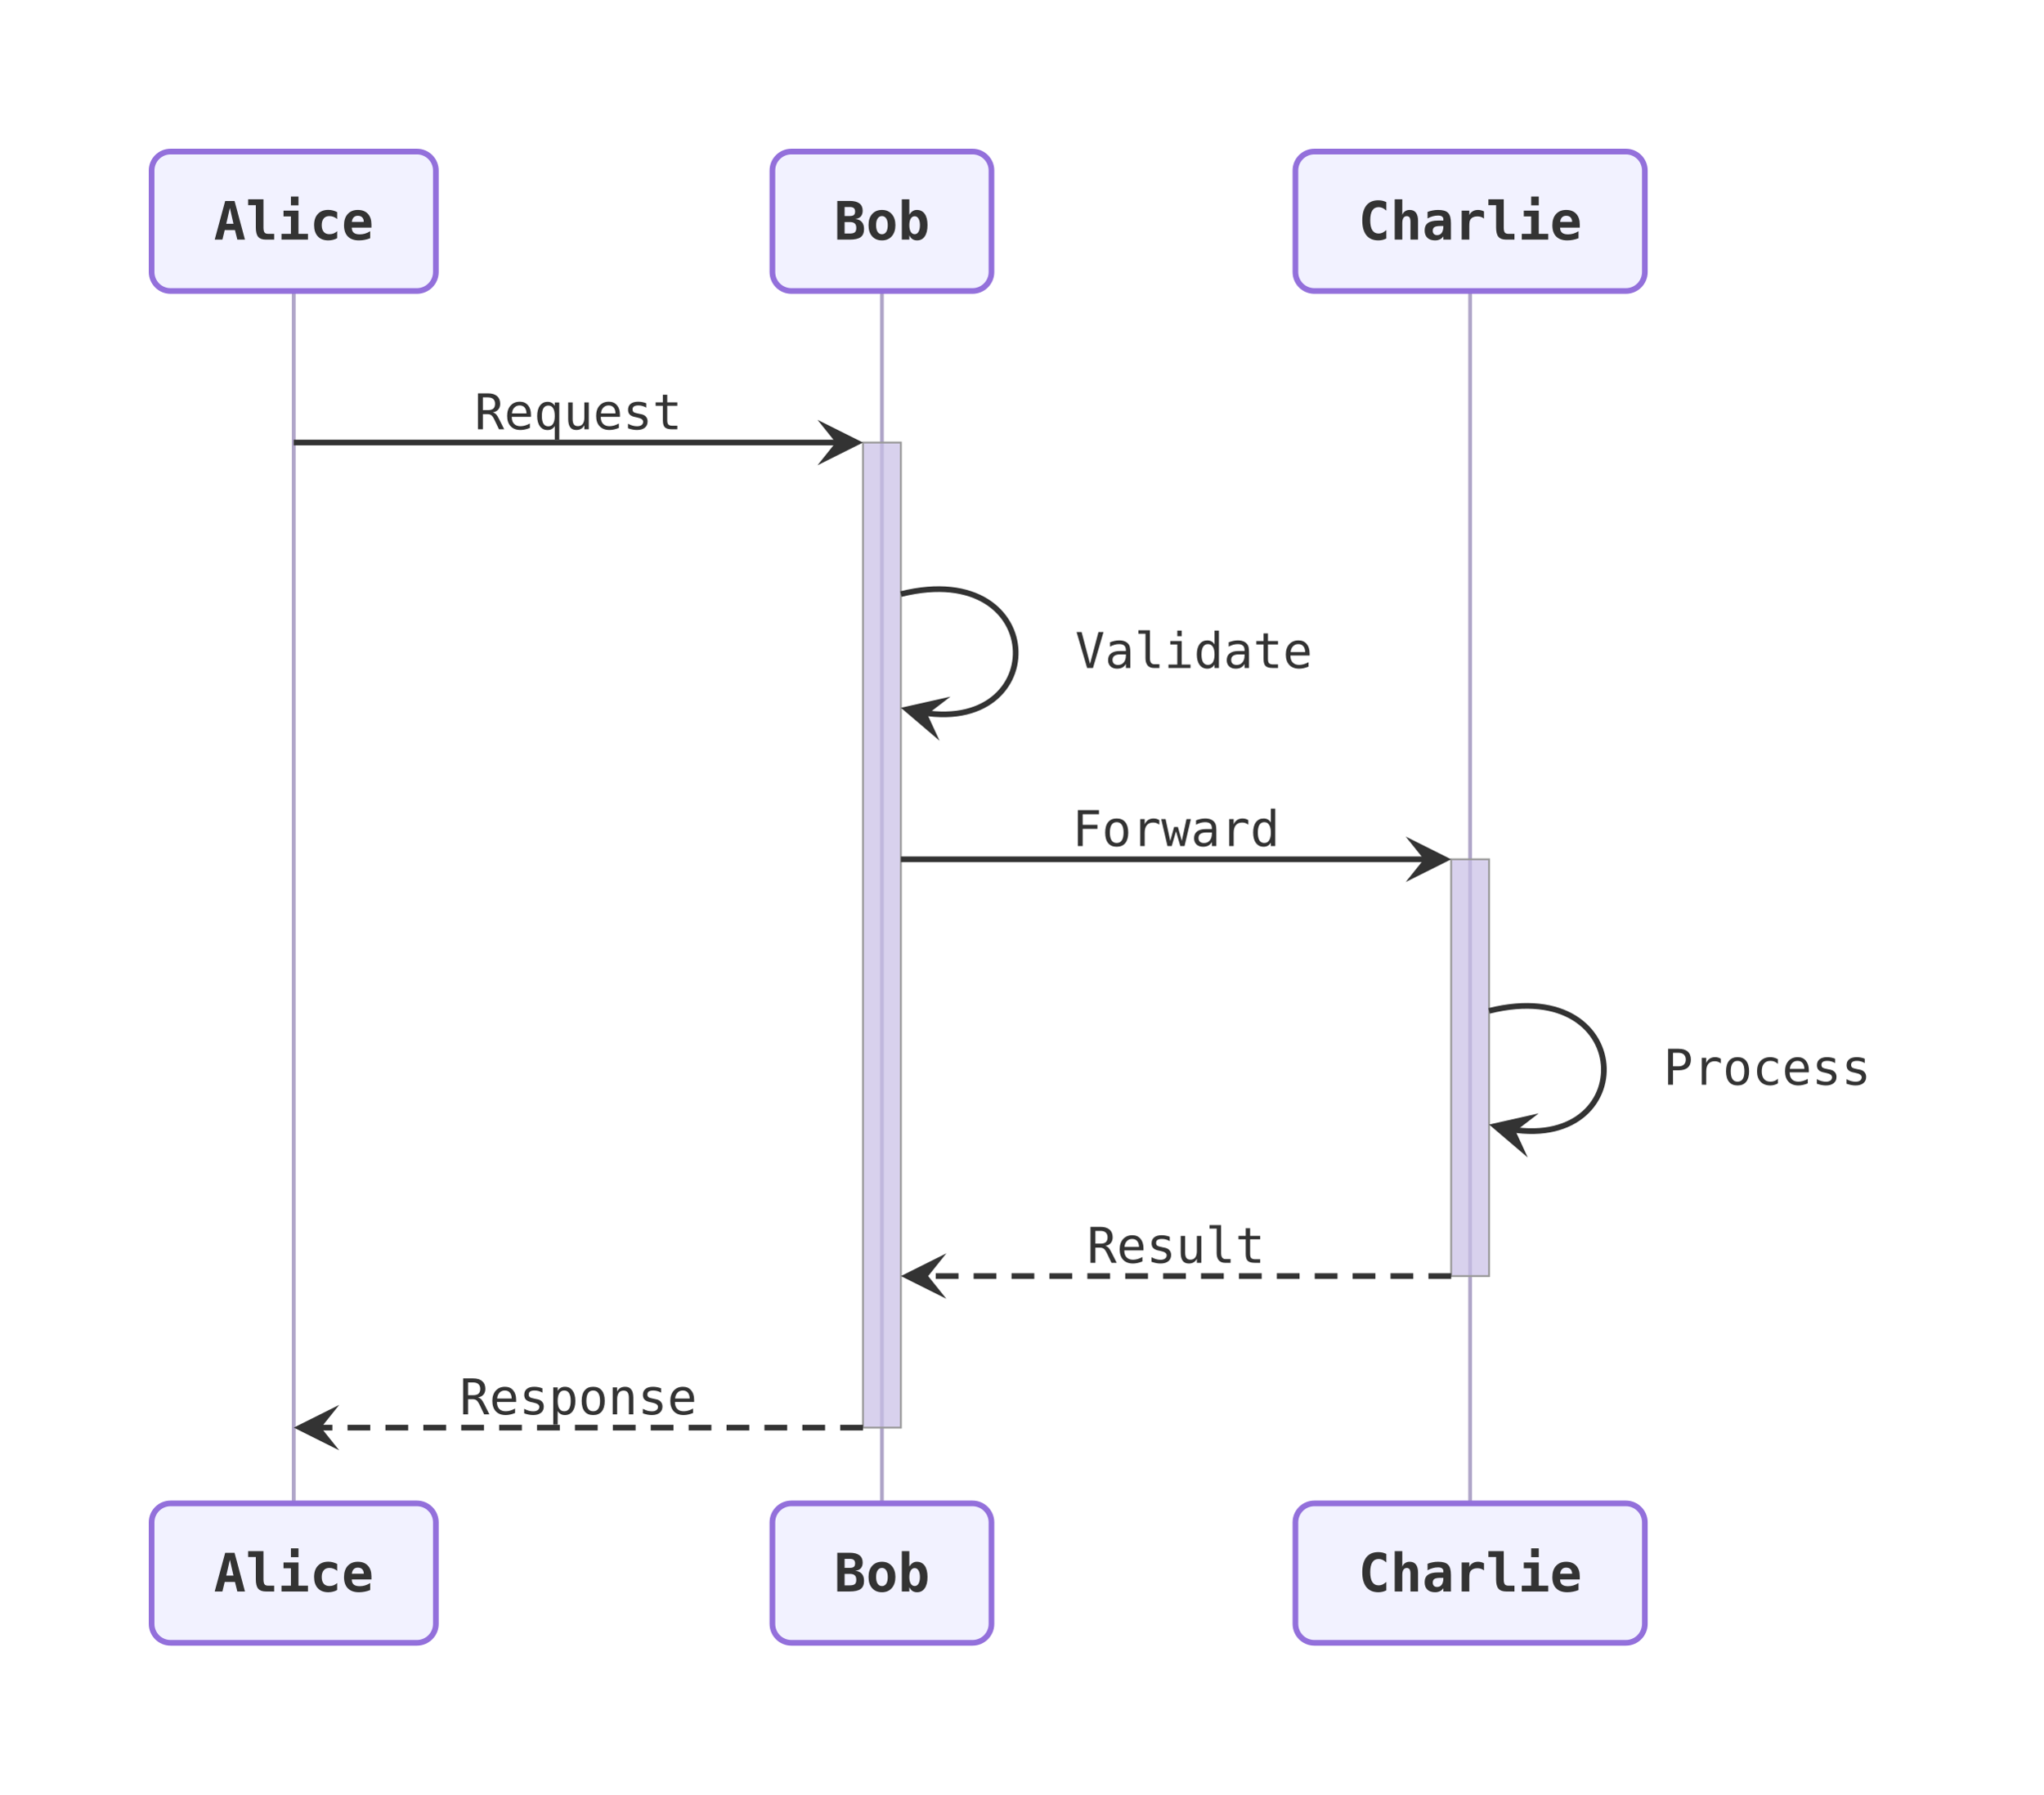
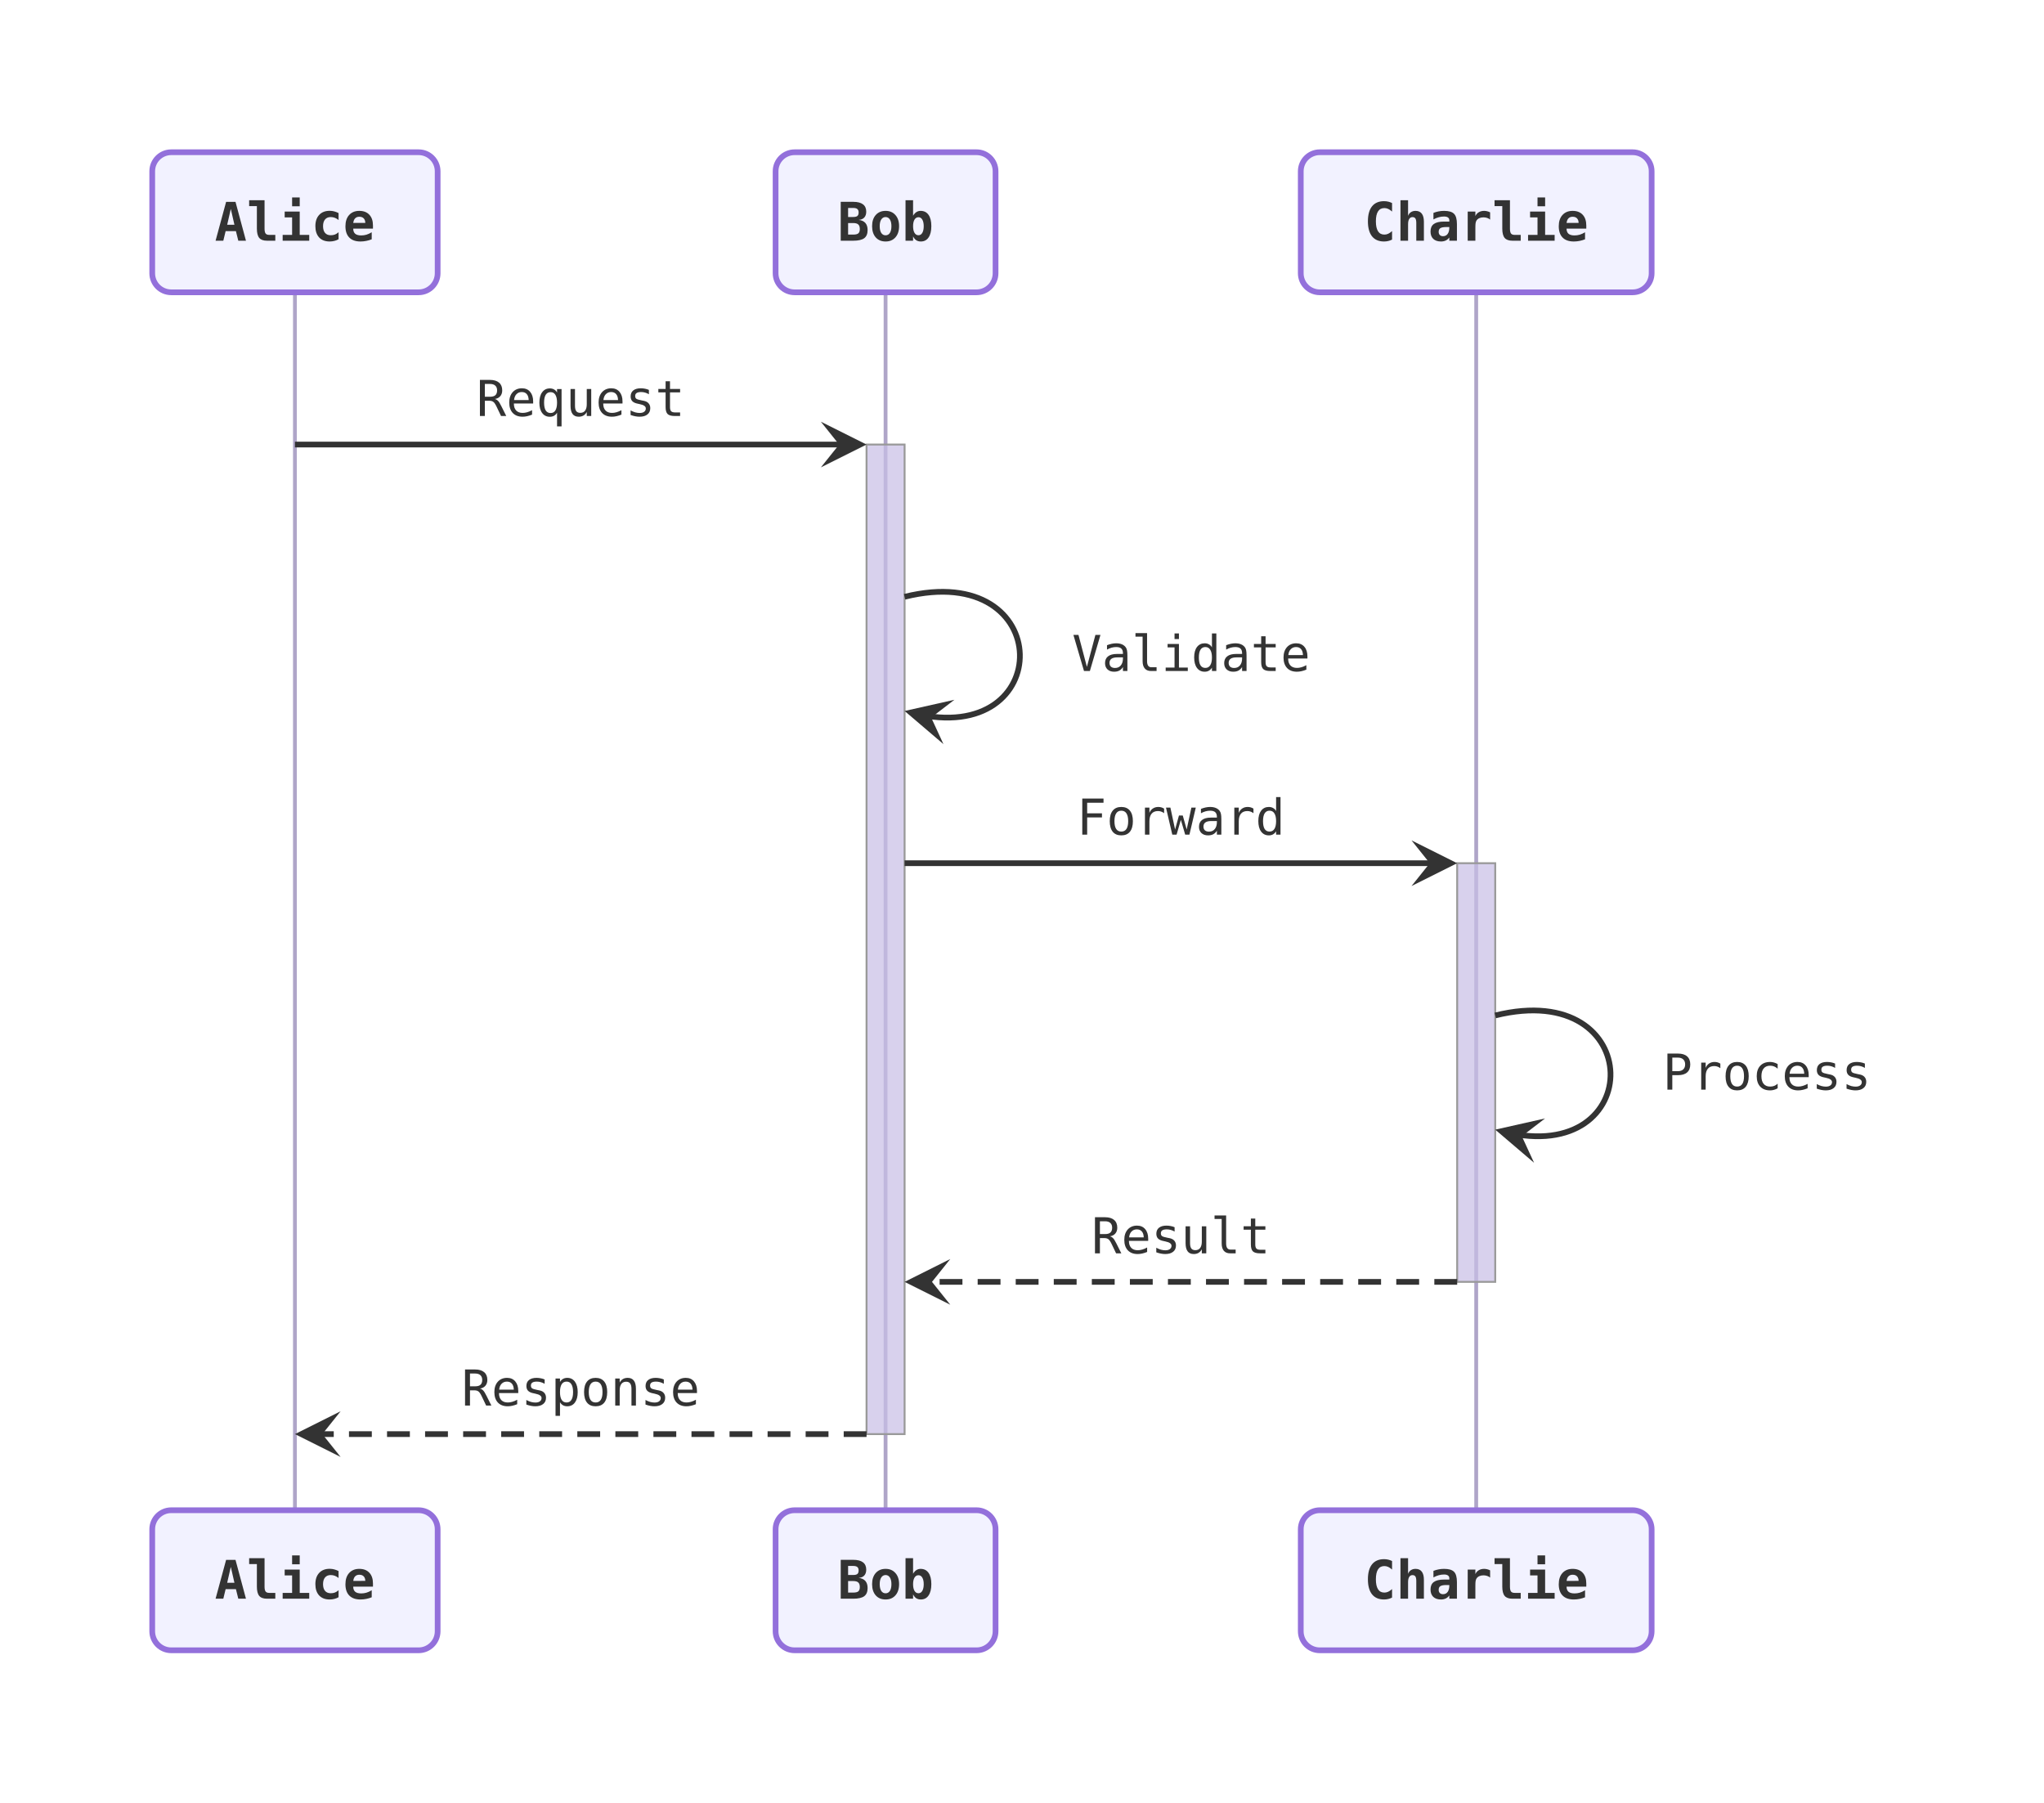
- <svg xmlns="http://www.w3.org/2000/svg" viewBox="0 0 539.1 473.6" width="539.1" height="473.6">
+ <svg xmlns="http://www.w3.org/2000/svg" viewBox="0 0 537.1 473.6" width="537.1" height="473.6">
  <defs>
    <marker id="arrow-point-333333" viewBox="0 0 10 10" refX="8" refY="5" markerWidth="8" markerHeight="8" orient="auto-start-reverse">
      <path d="M10 5 L0 10 L4 5 L0 0 Z" fill="#333333" />
    </marker>
  </defs>
  <g transform="translate(20, 20)">
    <path d="M57.5 56.8 L57.5 376.8" fill="none" stroke="#afa5c8" stroke-width="1" />
    <path d="M212.7 56.8 L212.7 376.8" fill="none" stroke="#afa5c8" stroke-width="1" />
    <path d="M367.9 56.8 L367.9 376.8" fill="none" stroke="#afa5c8" stroke-width="1" />
    <rect x="362.9" y="206.8" width="10" height="110" fill="#c8bee6b4" stroke="#999999" stroke-width="0.5" />
    <rect x="207.7" y="96.8" width="10" height="260" fill="#c8bee6b4" stroke="#999999" stroke-width="0.5" />
    <path d="M57.5 96.8 L205.3 96.8" fill="none" stroke="#333333" stroke-width="1.5" marker-end="url(#arrow-point-333333)" />
-     <text x="132.6" y="88.8" text-anchor="middle" dominant-baseline="central" font-size="13px" font-family="'Intel One Mono', 'SF Mono', 'Cascadia Code', 'JetBrains Mono', 'Fira Code', 'Consolas', 'Menlo', monospace" fill="#333333">Request</text>
+     <text x="132.6" y="84.8" text-anchor="middle" dominant-baseline="central" font-size="13px" font-family="'Intel One Mono', 'SF Mono', 'Cascadia Code', 'JetBrains Mono', 'Fira Code', 'Consolas', 'Menlo', monospace" fill="#333333">Request</text>
    <path d="M217.7 136.8 C257.7 126.9 257.7 176.7 220.03 167.38" fill="none" stroke="#333333" stroke-width="1.5" marker-end="url(#arrow-point-333333)" />
-     <text x="263.7" y="151.8" text-anchor="start" dominant-baseline="central" font-size="13px" font-family="'Intel One Mono', 'SF Mono', 'Cascadia Code', 'JetBrains Mono', 'Fira Code', 'Consolas', 'Menlo', monospace" fill="#333333">Validate</text>
+     <text x="261.7" y="151.8" text-anchor="start" dominant-baseline="central" font-size="13px" font-family="'Intel One Mono', 'SF Mono', 'Cascadia Code', 'JetBrains Mono', 'Fira Code', 'Consolas', 'Menlo', monospace" fill="#333333">Validate</text>
    <path d="M217.7 206.8 L360.5 206.8" fill="none" stroke="#333333" stroke-width="1.5" marker-end="url(#arrow-point-333333)" />
-     <text x="290.3" y="198.8" text-anchor="middle" dominant-baseline="central" font-size="13px" font-family="'Intel One Mono', 'SF Mono', 'Cascadia Code', 'JetBrains Mono', 'Fira Code', 'Consolas', 'Menlo', monospace" fill="#333333">Forward</text>
+     <text x="290.3" y="194.8" text-anchor="middle" dominant-baseline="central" font-size="13px" font-family="'Intel One Mono', 'SF Mono', 'Cascadia Code', 'JetBrains Mono', 'Fira Code', 'Consolas', 'Menlo', monospace" fill="#333333">Forward</text>
    <path d="M372.9 246.8 C412.9 236.9 412.9 286.7 375.23 277.38" fill="none" stroke="#333333" stroke-width="1.5" marker-end="url(#arrow-point-333333)" />
-     <text x="418.9" y="261.8" text-anchor="start" dominant-baseline="central" font-size="13px" font-family="'Intel One Mono', 'SF Mono', 'Cascadia Code', 'JetBrains Mono', 'Fira Code', 'Consolas', 'Menlo', monospace" fill="#333333">Process</text>
+     <text x="416.9" y="261.8" text-anchor="start" dominant-baseline="central" font-size="13px" font-family="'Intel One Mono', 'SF Mono', 'Cascadia Code', 'JetBrains Mono', 'Fira Code', 'Consolas', 'Menlo', monospace" fill="#333333">Process</text>
    <path d="M362.9 316.8 L220.1 316.8" fill="none" stroke="#333333" stroke-width="1.5" stroke-dasharray="6 4" marker-end="url(#arrow-point-333333)" />
-     <text x="290.3" y="308.8" text-anchor="middle" dominant-baseline="central" font-size="13px" font-family="'Intel One Mono', 'SF Mono', 'Cascadia Code', 'JetBrains Mono', 'Fira Code', 'Consolas', 'Menlo', monospace" fill="#333333">Result</text>
+     <text x="290.3" y="304.8" text-anchor="middle" dominant-baseline="central" font-size="13px" font-family="'Intel One Mono', 'SF Mono', 'Cascadia Code', 'JetBrains Mono', 'Fira Code', 'Consolas', 'Menlo', monospace" fill="#333333">Result</text>
    <path d="M207.7 356.8 L59.9 356.8" fill="none" stroke="#333333" stroke-width="1.5" stroke-dasharray="6 4" marker-end="url(#arrow-point-333333)" />
-     <text x="132.6" y="348.8" text-anchor="middle" dominant-baseline="central" font-size="13px" font-family="'Intel One Mono', 'SF Mono', 'Cascadia Code', 'JetBrains Mono', 'Fira Code', 'Consolas', 'Menlo', monospace" fill="#333333">Response</text>
+     <text x="132.6" y="344.8" text-anchor="middle" dominant-baseline="central" font-size="13px" font-family="'Intel One Mono', 'SF Mono', 'Cascadia Code', 'JetBrains Mono', 'Fira Code', 'Consolas', 'Menlo', monospace" fill="#333333">Response</text>
    <rect x="20" y="20" width="75" height="36.8" rx="5" ry="5" fill="#ececffb2" stroke="#9370db" stroke-width="1.5" />
    <text x="57.5" y="38.4" text-anchor="middle" dominant-baseline="central" font-size="14px" font-family="'Intel One Mono', 'SF Mono', 'Cascadia Code', 'JetBrains Mono', 'Fira Code', 'Consolas', 'Menlo', monospace" fill="#333333" font-weight="bold">Alice</text>
    <rect x="183.8" y="20" width="57.8" height="36.8" rx="5" ry="5" fill="#ececffb2" stroke="#9370db" stroke-width="1.5" />
    <text x="212.7" y="38.4" text-anchor="middle" dominant-baseline="central" font-size="14px" font-family="'Intel One Mono', 'SF Mono', 'Cascadia Code', 'JetBrains Mono', 'Fira Code', 'Consolas', 'Menlo', monospace" fill="#333333" font-weight="bold">Bob</text>
    <rect x="321.8" y="20" width="92.2" height="36.8" rx="5" ry="5" fill="#ececffb2" stroke="#9370db" stroke-width="1.5" />
    <text x="367.9" y="38.4" text-anchor="middle" dominant-baseline="central" font-size="14px" font-family="'Intel One Mono', 'SF Mono', 'Cascadia Code', 'JetBrains Mono', 'Fira Code', 'Consolas', 'Menlo', monospace" fill="#333333" font-weight="bold">Charlie</text>
    <rect x="20" y="376.8" width="75" height="36.8" rx="5" ry="5" fill="#ececffb2" stroke="#9370db" stroke-width="1.5" />
    <text x="57.5" y="395.2" text-anchor="middle" dominant-baseline="central" font-size="14px" font-family="'Intel One Mono', 'SF Mono', 'Cascadia Code', 'JetBrains Mono', 'Fira Code', 'Consolas', 'Menlo', monospace" fill="#333333" font-weight="bold">Alice</text>
    <rect x="183.8" y="376.8" width="57.8" height="36.8" rx="5" ry="5" fill="#ececffb2" stroke="#9370db" stroke-width="1.5" />
    <text x="212.7" y="395.2" text-anchor="middle" dominant-baseline="central" font-size="14px" font-family="'Intel One Mono', 'SF Mono', 'Cascadia Code', 'JetBrains Mono', 'Fira Code', 'Consolas', 'Menlo', monospace" fill="#333333" font-weight="bold">Bob</text>
    <rect x="321.8" y="376.8" width="92.2" height="36.8" rx="5" ry="5" fill="#ececffb2" stroke="#9370db" stroke-width="1.5" />
    <text x="367.9" y="395.2" text-anchor="middle" dominant-baseline="central" font-size="14px" font-family="'Intel One Mono', 'SF Mono', 'Cascadia Code', 'JetBrains Mono', 'Fira Code', 'Consolas', 'Menlo', monospace" fill="#333333" font-weight="bold">Charlie</text>
  </g>
</svg>
